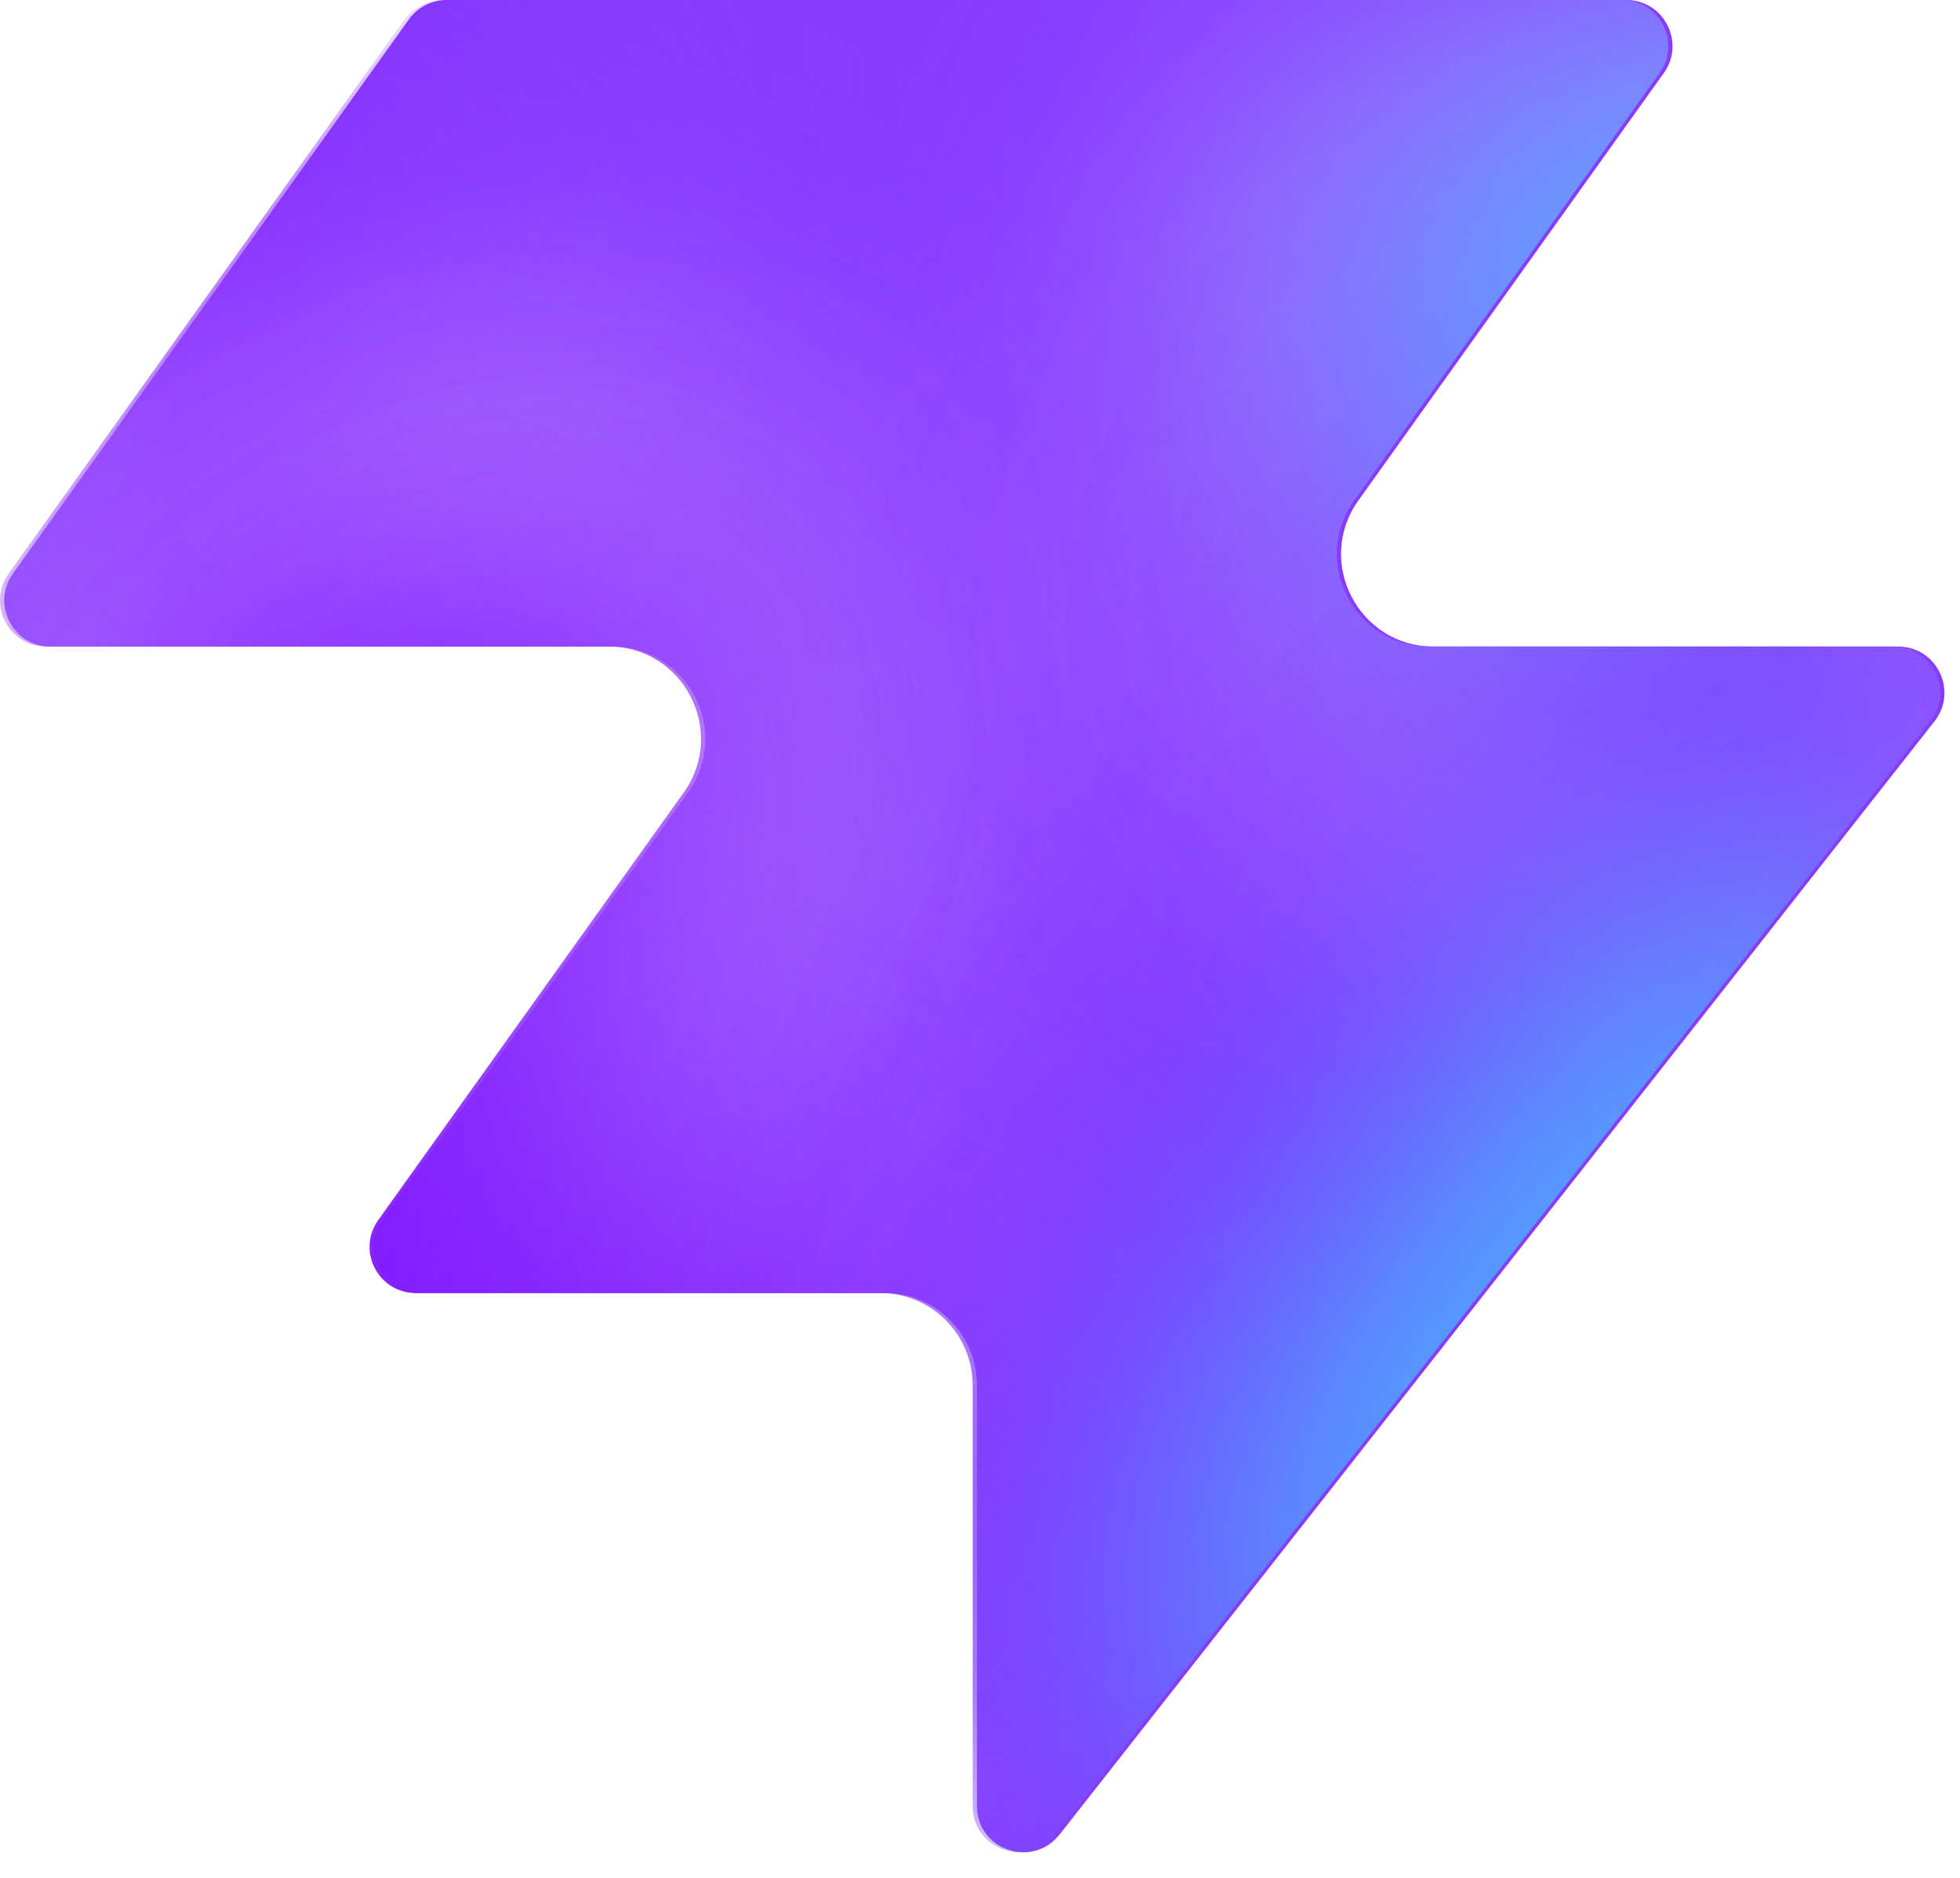
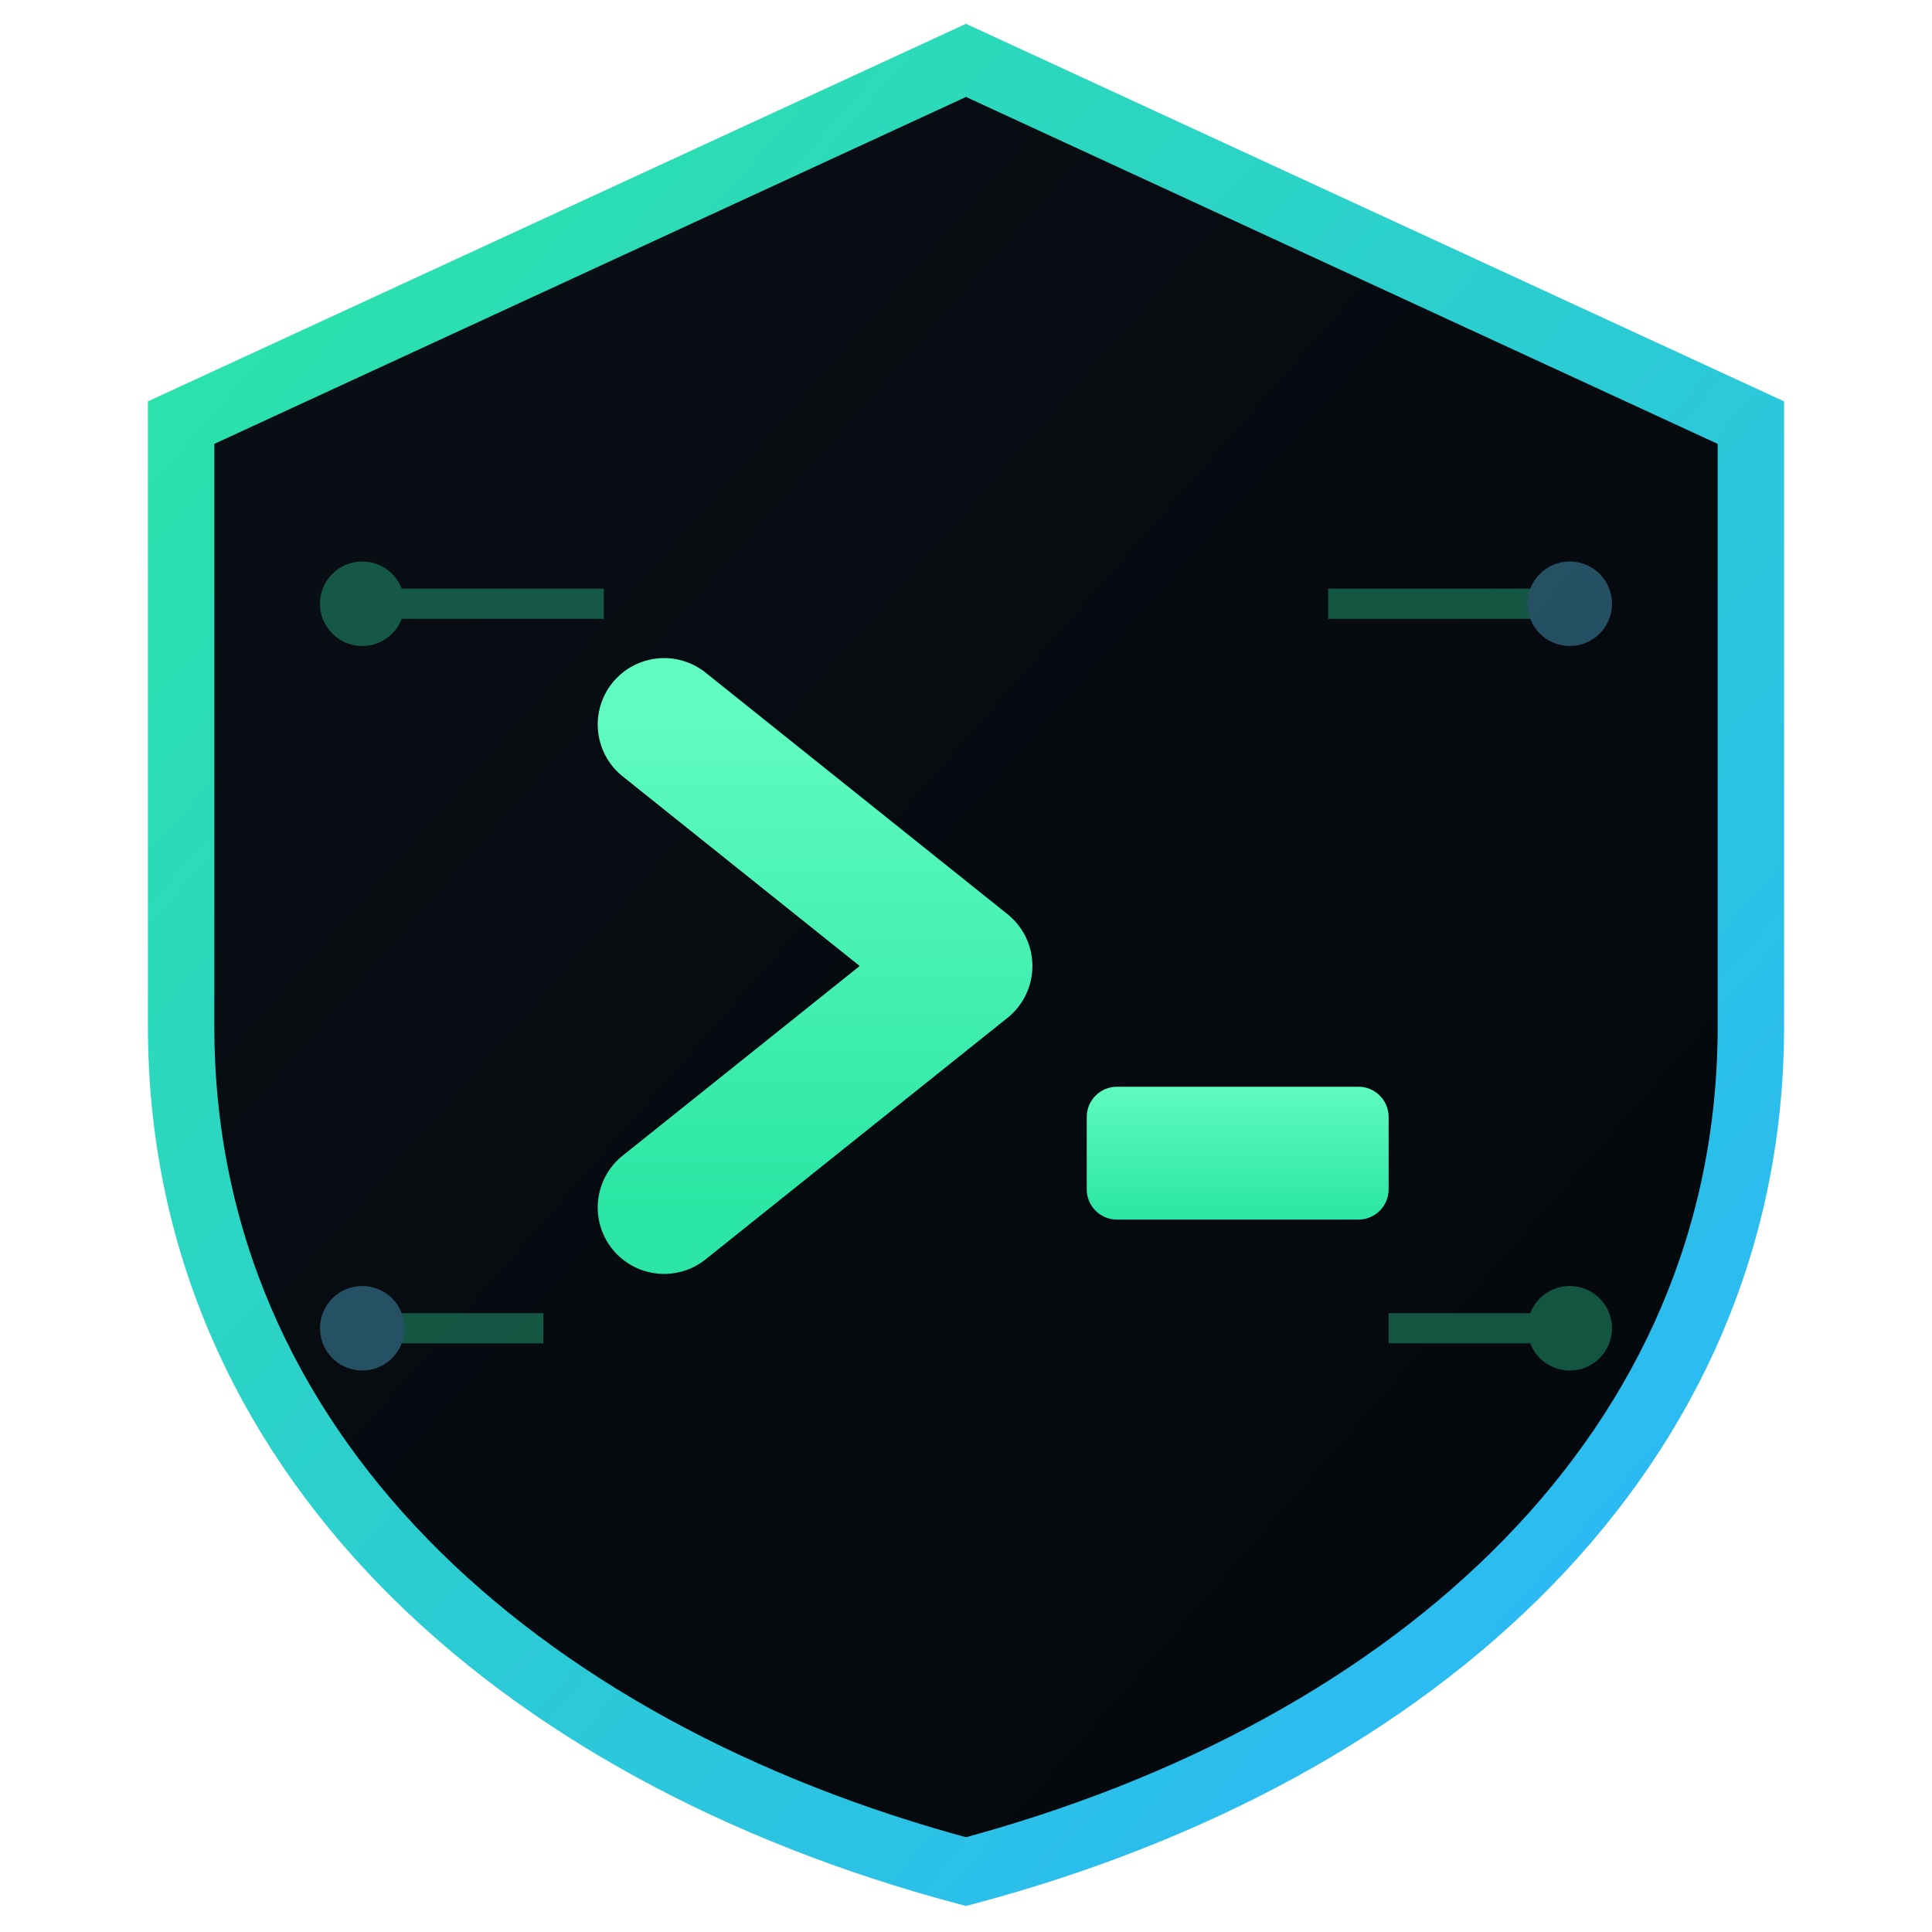
- <svg xmlns="http://www.w3.org/2000/svg" width="48" height="46" fill="none" viewBox="0 0 48 46">
-   <path fill="#863bff" d="M25.946 44.938c-.664.845-2.021.375-2.021-.698V33.937a2.26 2.26 0 0 0-2.262-2.262H10.287c-.92 0-1.456-1.04-.92-1.788l7.48-10.471c1.07-1.497 0-3.578-1.842-3.578H1.237c-.92 0-1.456-1.04-.92-1.788L10.013.474c.214-.297.556-.474.92-.474h28.894c.92 0 1.456 1.04.92 1.788l-7.48 10.471c-1.07 1.498 0 3.579 1.842 3.579h11.377c.943 0 1.473 1.088.89 1.83L25.947 44.94z" style="fill:#863bff;fill:color(display-p3 .525 .23 1);fill-opacity:1" />
-   <mask id="a" width="48" height="46" x="0" y="0" maskUnits="userSpaceOnUse" style="mask-type:alpha">
-     <path fill="#000" d="M25.842 44.938c-.664.844-2.021.375-2.021-.698V33.937a2.26 2.26 0 0 0-2.262-2.262H10.183c-.92 0-1.456-1.04-.92-1.788l7.48-10.471c1.07-1.498 0-3.579-1.842-3.579H1.133c-.92 0-1.456-1.04-.92-1.787L9.91.473c.214-.297.556-.474.92-.474h28.894c.92 0 1.456 1.04.92 1.788l-7.48 10.471c-1.07 1.498 0 3.578 1.842 3.578h11.377c.943 0 1.473 1.088.89 1.832L25.843 44.94z" style="fill:#000;fill-opacity:1" />
-   </mask>
-   <g mask="url(#a)">
-     <g filter="url(#b)">
-       <ellipse cx="5.508" cy="14.704" fill="#ede6ff" rx="5.508" ry="14.704" style="fill:#ede6ff;fill:color(display-p3 .927 .903 1);fill-opacity:1" transform="matrix(.00324 1 1 -.00324 -4.47 31.516)" />
-     </g>
-     <g filter="url(#c)">
-       <ellipse cx="10.399" cy="29.851" fill="#ede6ff" rx="10.399" ry="29.851" style="fill:#ede6ff;fill:color(display-p3 .927 .903 1);fill-opacity:1" transform="matrix(.00324 1 1 -.00324 -39.328 7.883)" />
-     </g>
-     <g filter="url(#d)">
-       <ellipse cx="5.508" cy="30.487" fill="#7e14ff" rx="5.508" ry="30.487" style="fill:#7e14ff;fill:color(display-p3 .492 .077 1);fill-opacity:1" transform="rotate(89.814 -25.913 -14.639)scale(1 -1)" />
-     </g>
-     <g filter="url(#e)">
-       <ellipse cx="5.508" cy="30.599" fill="#7e14ff" rx="5.508" ry="30.599" style="fill:#7e14ff;fill:color(display-p3 .492 .077 1);fill-opacity:1" transform="rotate(89.814 -32.644 -3.334)scale(1 -1)" />
-     </g>
-     <g filter="url(#f)">
-       <ellipse cx="5.508" cy="30.599" fill="#7e14ff" rx="5.508" ry="30.599" style="fill:#7e14ff;fill:color(display-p3 .492 .077 1);fill-opacity:1" transform="matrix(.00324 1 1 -.00324 -34.34 30.47)" />
-     </g>
-     <g filter="url(#g)">
-       <ellipse cx="14.072" cy="22.078" fill="#ede6ff" rx="14.072" ry="22.078" style="fill:#ede6ff;fill:color(display-p3 .927 .903 1);fill-opacity:1" transform="rotate(93.35 24.506 48.493)scale(-1 1)" />
-     </g>
-     <g filter="url(#h)">
-       <ellipse cx="3.47" cy="21.501" fill="#7e14ff" rx="3.47" ry="21.501" style="fill:#7e14ff;fill:color(display-p3 .492 .077 1);fill-opacity:1" transform="rotate(89.009 28.708 47.59)scale(-1 1)" />
-     </g>
-     <g filter="url(#i)">
-       <ellipse cx="3.47" cy="21.501" fill="#7e14ff" rx="3.47" ry="21.501" style="fill:#7e14ff;fill:color(display-p3 .492 .077 1);fill-opacity:1" transform="rotate(89.009 28.708 47.59)scale(-1 1)" />
-     </g>
-     <g filter="url(#j)">
-       <ellipse cx=".387" cy="8.972" fill="#7e14ff" rx="4.407" ry="29.108" style="fill:#7e14ff;fill:color(display-p3 .492 .077 1);fill-opacity:1" transform="rotate(39.51 .387 8.972)" />
-     </g>
-     <g filter="url(#k)">
-       <ellipse cx="47.523" cy="-6.092" fill="#7e14ff" rx="4.407" ry="29.108" style="fill:#7e14ff;fill:color(display-p3 .492 .077 1);fill-opacity:1" transform="rotate(37.892 47.523 -6.092)" />
-     </g>
-     <g filter="url(#l)">
-       <ellipse cx="41.412" cy="6.333" fill="#47bfff" rx="5.971" ry="9.665" style="fill:#47bfff;fill:color(display-p3 .28 .748 1);fill-opacity:1" transform="rotate(37.892 41.412 6.333)" />
-     </g>
-     <g filter="url(#m)">
-       <ellipse cx="-1.879" cy="38.332" fill="#7e14ff" rx="4.407" ry="29.108" style="fill:#7e14ff;fill:color(display-p3 .492 .077 1);fill-opacity:1" transform="rotate(37.892 -1.88 38.332)" />
-     </g>
-     <g filter="url(#n)">
-       <ellipse cx="-1.879" cy="38.332" fill="#7e14ff" rx="4.407" ry="29.108" style="fill:#7e14ff;fill:color(display-p3 .492 .077 1);fill-opacity:1" transform="rotate(37.892 -1.88 38.332)" />
-     </g>
-     <g filter="url(#o)">
-       <ellipse cx="35.651" cy="29.907" fill="#7e14ff" rx="4.407" ry="29.108" style="fill:#7e14ff;fill:color(display-p3 .492 .077 1);fill-opacity:1" transform="rotate(37.892 35.651 29.907)" />
-     </g>
-     <g filter="url(#p)">
-       <ellipse cx="38.418" cy="32.4" fill="#47bfff" rx="5.971" ry="15.297" style="fill:#47bfff;fill:color(display-p3 .28 .748 1);fill-opacity:1" transform="rotate(37.892 38.418 32.4)" />
-     </g>
+ <svg xmlns="http://www.w3.org/2000/svg" viewBox="0 0 64 64">
+   <defs>
+     <linearGradient id="bg" x1="0" y1="0" x2="1" y2="1">
+       <stop offset="0%" stop-color="#0a0f16" />
+       <stop offset="100%" stop-color="#04070a" />
+     </linearGradient>
+     <linearGradient id="edge" x1="0" y1="0" x2="1" y2="1">
+       <stop offset="0%" stop-color="#2be6a4" />
+       <stop offset="100%" stop-color="#2bb4ff" />
+     </linearGradient>
+     <linearGradient id="glyph" x1="0" y1="0" x2="0" y2="1">
+       <stop offset="0%" stop-color="#5ffbc0" />
+       <stop offset="100%" stop-color="#2be6a4" />
+     </linearGradient>
+   </defs>
+   <path d="M32 2 L58 14 V34 C58 48 47 58 32 62 C17 58 6 48 6 34 V14 Z" fill="url(#bg)" stroke="url(#edge)" stroke-width="2.2" />
+   <g stroke="#2be6a4" stroke-width="1" opacity="0.35" fill="none">
+     <path d="M12 20 H20 M44 20 H52 M12 44 H18 M46 44 H52" />
+     <circle cx="12" cy="20" r="1.4" fill="#2be6a4" stroke="none" />
+     <circle cx="52" cy="20" r="1.4" fill="#5fd0ff" stroke="none" />
+     <circle cx="12" cy="44" r="1.4" fill="#5fd0ff" stroke="none" />
+     <circle cx="52" cy="44" r="1.4" fill="#2be6a4" stroke="none" />
  </g>
-   <defs>
-     <filter id="b" width="60.045" height="41.654" x="-19.77" y="16.149" color-interpolation-filters="sRGB" filterUnits="userSpaceOnUse">
-       <feFlood flood-opacity="0" result="BackgroundImageFix" />
-       <feBlend in="SourceGraphic" in2="BackgroundImageFix" result="shape" />
-       <feGaussianBlur result="effect1_foregroundBlur_2002_17158" stdDeviation="7.659" />
-     </filter>
-     <filter id="c" width="90.34" height="51.437" x="-54.613" y="-7.533" color-interpolation-filters="sRGB" filterUnits="userSpaceOnUse">
-       <feFlood flood-opacity="0" result="BackgroundImageFix" />
-       <feBlend in="SourceGraphic" in2="BackgroundImageFix" result="shape" />
-       <feGaussianBlur result="effect1_foregroundBlur_2002_17158" stdDeviation="7.659" />
-     </filter>
-     <filter id="d" width="79.355" height="29.4" x="-49.64" y="2.03" color-interpolation-filters="sRGB" filterUnits="userSpaceOnUse">
-       <feFlood flood-opacity="0" result="BackgroundImageFix" />
-       <feBlend in="SourceGraphic" in2="BackgroundImageFix" result="shape" />
-       <feGaussianBlur result="effect1_foregroundBlur_2002_17158" stdDeviation="4.596" />
-     </filter>
-     <filter id="e" width="79.579" height="29.4" x="-45.045" y="20.029" color-interpolation-filters="sRGB" filterUnits="userSpaceOnUse">
-       <feFlood flood-opacity="0" result="BackgroundImageFix" />
-       <feBlend in="SourceGraphic" in2="BackgroundImageFix" result="shape" />
-       <feGaussianBlur result="effect1_foregroundBlur_2002_17158" stdDeviation="4.596" />
-     </filter>
-     <filter id="f" width="79.579" height="29.4" x="-43.513" y="21.178" color-interpolation-filters="sRGB" filterUnits="userSpaceOnUse">
-       <feFlood flood-opacity="0" result="BackgroundImageFix" />
-       <feBlend in="SourceGraphic" in2="BackgroundImageFix" result="shape" />
-       <feGaussianBlur result="effect1_foregroundBlur_2002_17158" stdDeviation="4.596" />
-     </filter>
-     <filter id="g" width="74.749" height="58.852" x="15.756" y="-17.901" color-interpolation-filters="sRGB" filterUnits="userSpaceOnUse">
-       <feFlood flood-opacity="0" result="BackgroundImageFix" />
-       <feBlend in="SourceGraphic" in2="BackgroundImageFix" result="shape" />
-       <feGaussianBlur result="effect1_foregroundBlur_2002_17158" stdDeviation="7.659" />
-     </filter>
-     <filter id="h" width="61.377" height="25.362" x="23.548" y="2.284" color-interpolation-filters="sRGB" filterUnits="userSpaceOnUse">
-       <feFlood flood-opacity="0" result="BackgroundImageFix" />
-       <feBlend in="SourceGraphic" in2="BackgroundImageFix" result="shape" />
-       <feGaussianBlur result="effect1_foregroundBlur_2002_17158" stdDeviation="4.596" />
-     </filter>
-     <filter id="i" width="61.377" height="25.362" x="23.548" y="2.284" color-interpolation-filters="sRGB" filterUnits="userSpaceOnUse">
-       <feFlood flood-opacity="0" result="BackgroundImageFix" />
-       <feBlend in="SourceGraphic" in2="BackgroundImageFix" result="shape" />
-       <feGaussianBlur result="effect1_foregroundBlur_2002_17158" stdDeviation="4.596" />
-     </filter>
-     <filter id="j" width="56.045" height="63.649" x="-27.636" y="-22.853" color-interpolation-filters="sRGB" filterUnits="userSpaceOnUse">
-       <feFlood flood-opacity="0" result="BackgroundImageFix" />
-       <feBlend in="SourceGraphic" in2="BackgroundImageFix" result="shape" />
-       <feGaussianBlur result="effect1_foregroundBlur_2002_17158" stdDeviation="4.596" />
-     </filter>
-     <filter id="k" width="54.814" height="64.646" x="20.116" y="-38.415" color-interpolation-filters="sRGB" filterUnits="userSpaceOnUse">
-       <feFlood flood-opacity="0" result="BackgroundImageFix" />
-       <feBlend in="SourceGraphic" in2="BackgroundImageFix" result="shape" />
-       <feGaussianBlur result="effect1_foregroundBlur_2002_17158" stdDeviation="4.596" />
-     </filter>
-     <filter id="l" width="33.541" height="35.313" x="24.641" y="-11.323" color-interpolation-filters="sRGB" filterUnits="userSpaceOnUse">
-       <feFlood flood-opacity="0" result="BackgroundImageFix" />
-       <feBlend in="SourceGraphic" in2="BackgroundImageFix" result="shape" />
-       <feGaussianBlur result="effect1_foregroundBlur_2002_17158" stdDeviation="4.596" />
-     </filter>
-     <filter id="m" width="54.814" height="64.646" x="-29.286" y="6.009" color-interpolation-filters="sRGB" filterUnits="userSpaceOnUse">
-       <feFlood flood-opacity="0" result="BackgroundImageFix" />
-       <feBlend in="SourceGraphic" in2="BackgroundImageFix" result="shape" />
-       <feGaussianBlur result="effect1_foregroundBlur_2002_17158" stdDeviation="4.596" />
-     </filter>
-     <filter id="n" width="54.814" height="64.646" x="-29.286" y="6.009" color-interpolation-filters="sRGB" filterUnits="userSpaceOnUse">
-       <feFlood flood-opacity="0" result="BackgroundImageFix" />
-       <feBlend in="SourceGraphic" in2="BackgroundImageFix" result="shape" />
-       <feGaussianBlur result="effect1_foregroundBlur_2002_17158" stdDeviation="4.596" />
-     </filter>
-     <filter id="o" width="54.814" height="64.646" x="8.244" y="-2.416" color-interpolation-filters="sRGB" filterUnits="userSpaceOnUse">
-       <feFlood flood-opacity="0" result="BackgroundImageFix" />
-       <feBlend in="SourceGraphic" in2="BackgroundImageFix" result="shape" />
-       <feGaussianBlur result="effect1_foregroundBlur_2002_17158" stdDeviation="4.596" />
-     </filter>
-     <filter id="p" width="39.409" height="43.623" x="18.713" y="10.588" color-interpolation-filters="sRGB" filterUnits="userSpaceOnUse">
-       <feFlood flood-opacity="0" result="BackgroundImageFix" />
-       <feBlend in="SourceGraphic" in2="BackgroundImageFix" result="shape" />
-       <feGaussianBlur result="effect1_foregroundBlur_2002_17158" stdDeviation="4.596" />
-     </filter>
-   </defs>
+   <path d="M22 24 L32 32 L22 40" fill="none" stroke="url(#glyph)" stroke-width="4.4" stroke-linecap="round" stroke-linejoin="round" />
+   <rect x="36" y="36" width="10" height="4.4" rx="1" fill="url(#glyph)" />
</svg>
